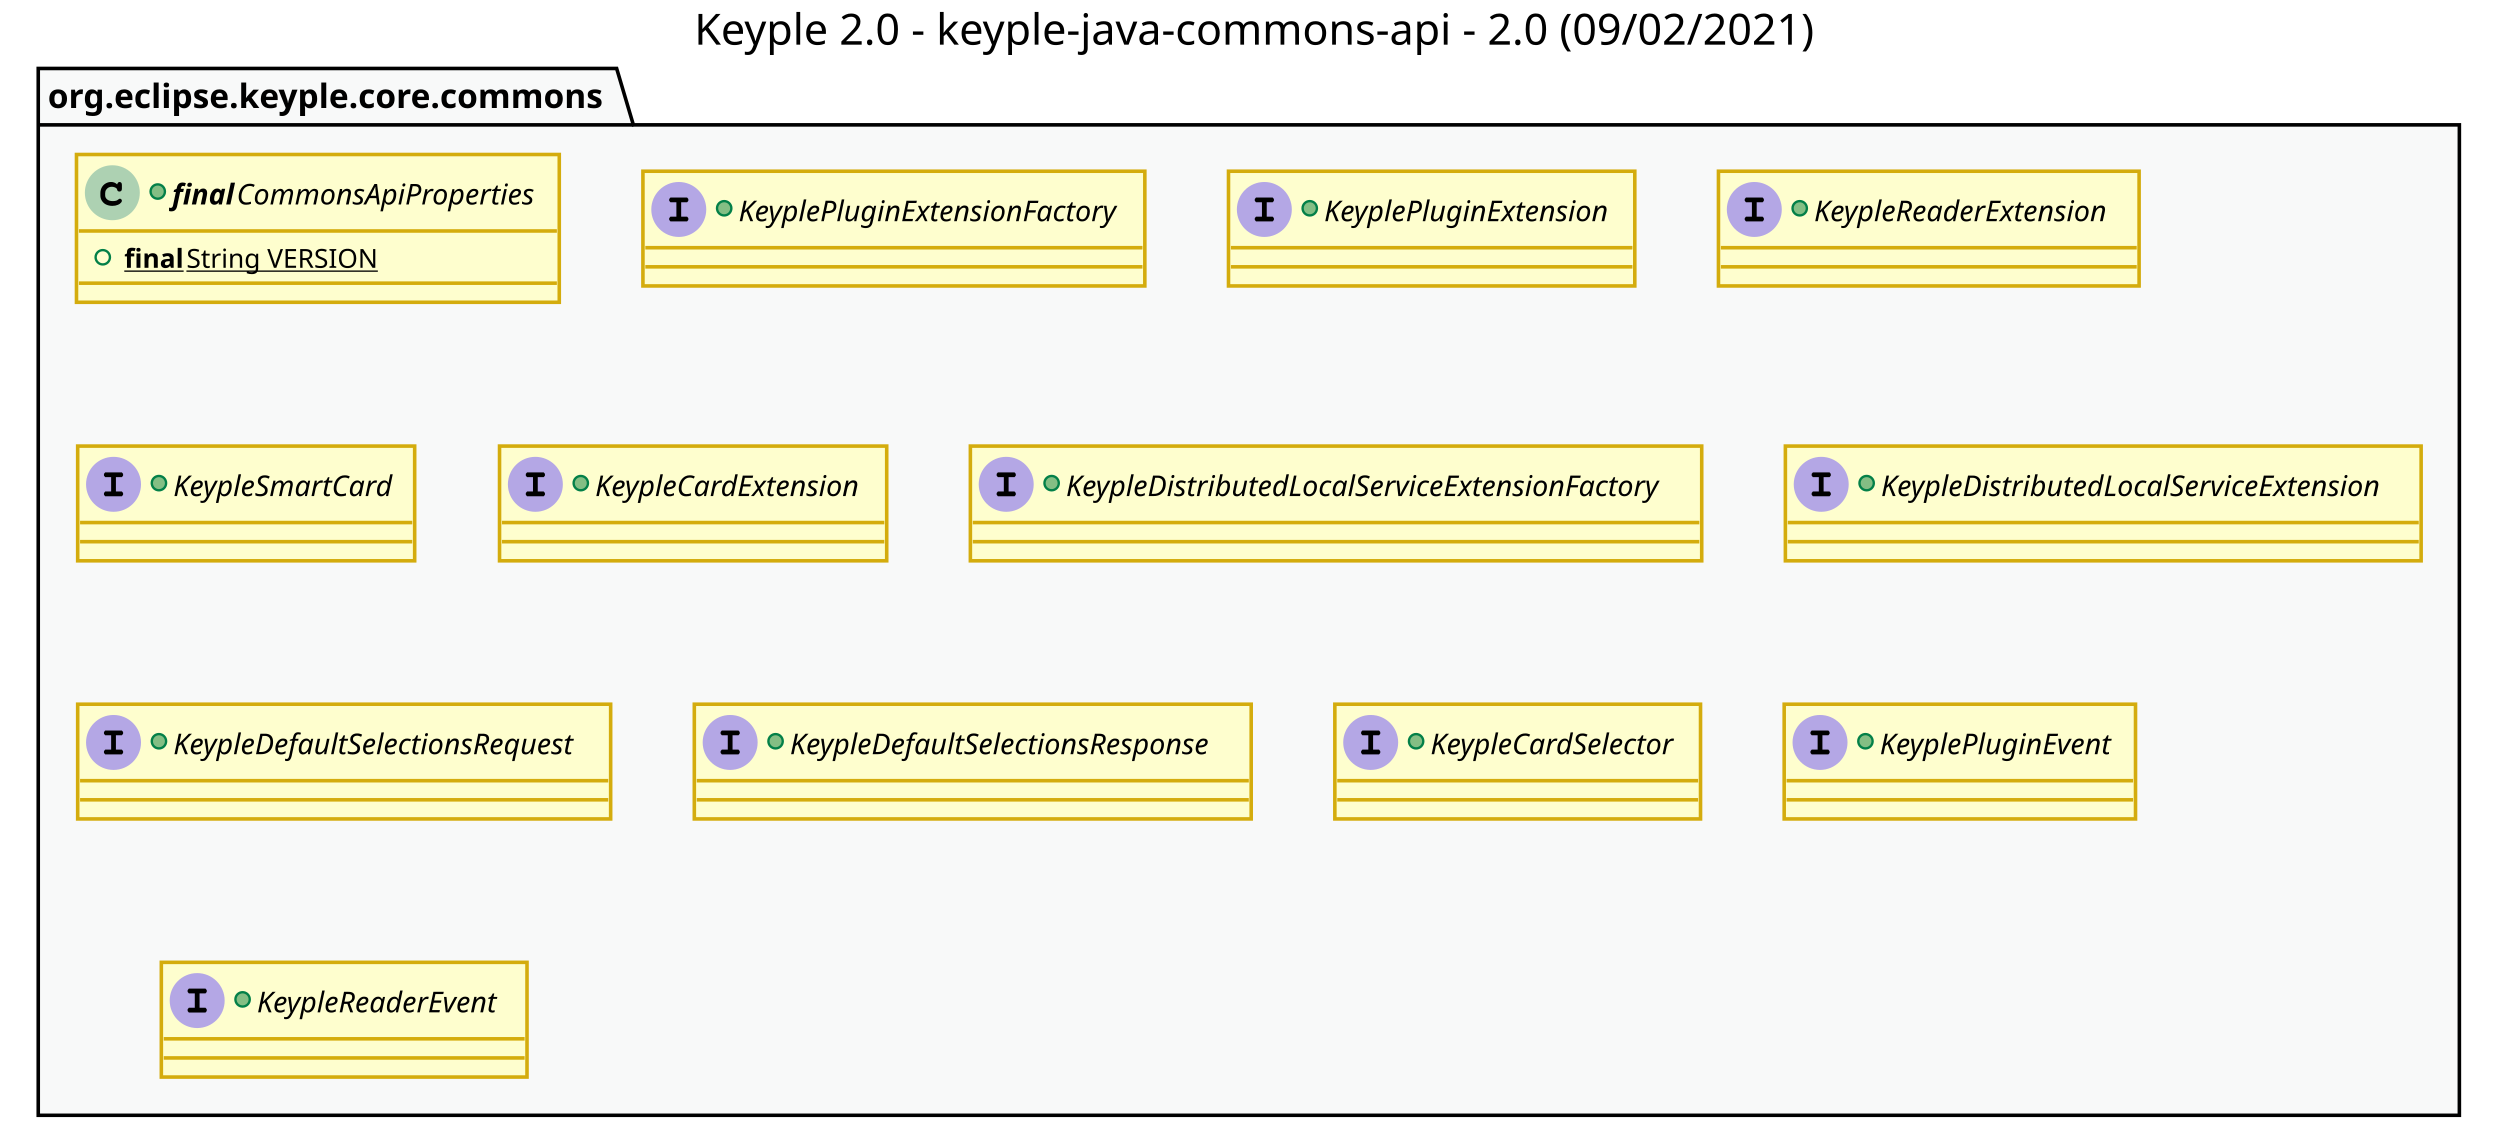
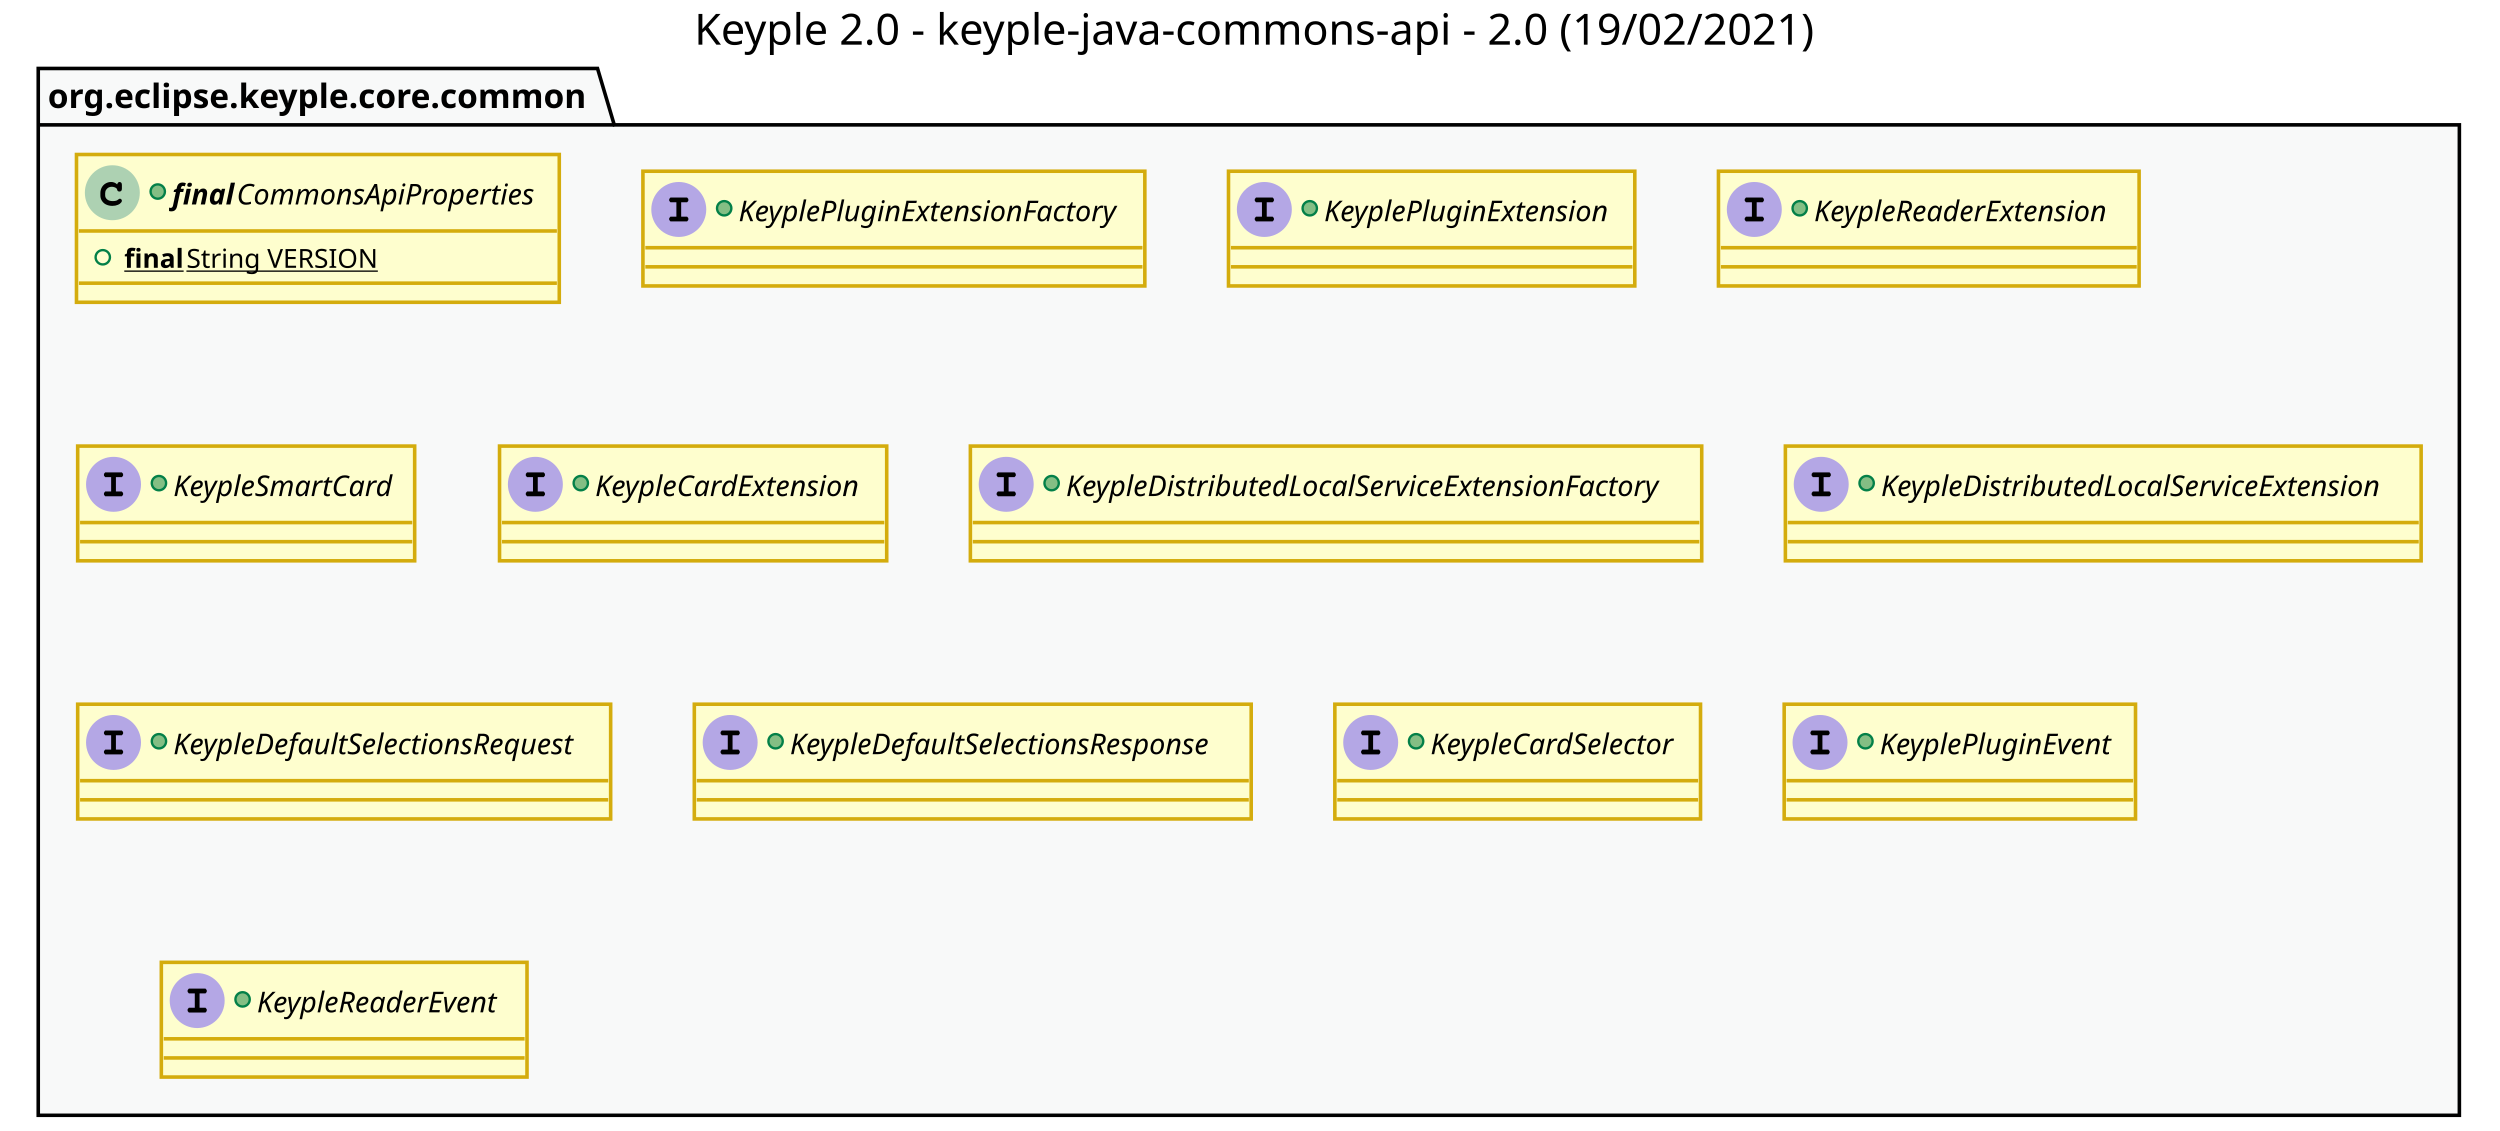
<svg xmlns="http://www.w3.org/2000/svg" contentScriptType="application/ecmascript" contentStyleType="text/css" height="1182.5px" preserveAspectRatio="none" style="width:2615px;height:1182px;" version="1.1" viewBox="0 0 2615 1182" width="2615px" zoomAndPan="magnify">
  <defs />
  <g>
-     <text fill="#000000" font-family="sans-serif" font-size="45" lengthAdjust="spacing" textLength="1130" x="726.25" y="46.714">Keyple 2.0 - keyple-java-commons-api - 2.0 (09/02/2021)</text>
-     <polygon fill="#F8F9F9" points="40,71.602,645,71.602,662.5,130.625,2572.5,130.625,2572.5,1166.602,40,1166.602,40,71.602" style="stroke:#000000;stroke-width:3.75;" />
-     <line style="stroke:#000000;stroke-width:3.75;" x1="40" x2="662.5" y1="130.625" y2="130.625" />
-     <text fill="#000000" font-family="sans-serif" font-size="35" font-weight="bold" lengthAdjust="spacing" textLength="590" x="50" y="112.935">org.eclipse.keyple.core.commons</text>
+     <text fill="#000000" font-family="sans-serif" font-size="45" lengthAdjust="spacing" textLength="1130" x="726.25" y="46.714">Keyple 2.0 - keyple-java-commons-api - 2.0 (19/02/2021)</text>
+     <polygon fill="#F8F9F9" points="40,71.602,625,71.602,642.5,130.625,2572.5,130.625,2572.5,1166.602,40,1166.602,40,71.602" style="stroke:#000000;stroke-width:3.75;" />
+     <line style="stroke:#000000;stroke-width:3.75;" x1="40" x2="642.5" y1="130.625" y2="130.625" />
+     <text fill="#000000" font-family="sans-serif" font-size="35" font-weight="bold" lengthAdjust="spacing" textLength="570" x="50" y="112.935">org.eclipse.keyple.core.common</text>
    <rect codeLine="48" fill="#FEFECE" height="154.59" id="ApiProperties" style="stroke:#D4AC0D;stroke-width:3.75;" width="505" x="80" y="161.602" />
    <ellipse cx="117.5" cy="201.602" fill="#ADD1B2" rx="27.5" ry="27.5" style="stroke:#ADD1B2;stroke-width:2.5;" />
    <path d="M122.5,192.852 Q123.008,191.602 123.594,190.977 Q124.18,190.352 124.844,190.352 Q126.016,190.352 126.758,191.055 Q127.5,191.758 127.5,193.398 L127.5,197.305 Q127.5,198.945 126.797,199.648 Q126.094,200.352 125,200.352 Q124.023,200.352 123.398,199.922 Q122.773,199.492 122.5,198.359 Q122.383,197.578 121.953,197.148 Q121.172,196.328 119.766,195.859 Q118.359,195.352 116.953,195.352 Q115.195,195.352 113.711,196.055 Q112.266,196.758 111.133,198.32 Q110,199.883 110,202.031 L110,204.336 Q110,206.914 112.109,208.633 Q114.219,210.352 117.969,210.352 Q120.195,210.352 121.758,209.844 Q122.656,209.57 123.672,208.672 Q124.336,208.164 124.688,208.008 Q125.039,207.852 125.469,207.852 Q126.289,207.852 126.875,208.516 Q127.5,209.141 127.5,210.039 Q127.5,210.898 126.641,211.914 Q125.391,213.398 123.398,214.219 Q120.781,215.352 117.578,215.352 Q113.828,215.352 110.82,213.867 Q108.398,212.695 106.68,210.156 Q105,207.617 105,204.609 L105,201.875 Q105,198.75 106.484,196.016 Q108.008,193.281 110.625,191.836 Q113.281,190.352 116.25,190.352 Q118.047,190.352 119.609,190.977 Q121.172,191.602 122.5,192.852 Z " fill="#000000" />
    <ellipse cx="165" cy="200.352" fill="#84BE84" rx="7.5" ry="7.5" style="stroke:#038048;stroke-width:2.5;" />
    <text fill="#000000" font-family="sans-serif" font-size="30" font-style="italic" font-weight="bold" lengthAdjust="spacing" textLength="60" x="180" y="213.877">final</text>
    <text fill="#000000" font-family="sans-serif" font-size="30" font-style="italic" lengthAdjust="spacing" textLength="330" x="247.5" y="213.877">CommonsApiProperties</text>
    <line style="stroke:#D4AC0D;stroke-width:3.75;" x1="82.5" x2="582.5" y1="241.602" y2="241.602" />
    <ellipse cx="107.5" cy="269.102" fill="none" rx="7.5" ry="7.5" style="stroke:#038048;stroke-width:2.5;" />
    <text fill="#000000" font-family="sans-serif" font-size="27.5" font-weight="bold" lengthAdjust="spacing" text-decoration="underline" textLength="57.5" x="130" y="280.149">final</text>
    <text fill="#000000" font-family="sans-serif" font-size="27.5" lengthAdjust="spacing" text-decoration="underline" textLength="190" x="195" y="280.149">String VERSION</text>
    <line style="stroke:#D4AC0D;stroke-width:3.75;" x1="82.5" x2="582.5" y1="296.191" y2="296.191" />
    <rect codeLine="51" fill="#FEFECE" height="120" id="KeyplePluginExtensionFactory" style="stroke:#D4AC0D;stroke-width:3.75;" width="525" x="672.5" y="179.102" />
    <ellipse cx="710" cy="219.102" fill="#B4A7E5" rx="27.5" ry="27.5" style="stroke:#B4A7E5;stroke-width:2.5;" />
    <path d="M712.5,211.602 L712.5,226.602 L717.5,226.602 L718.711,226.602 L720,228.164 L720,229.102 L720,230.039 L718.711,231.602 L717.5,231.602 L702.5,231.602 L701.289,231.602 L700,230.039 L700,229.102 L700,228.164 L701.289,226.602 L702.5,226.602 L707.5,226.602 L707.5,211.602 L702.5,211.602 L701.289,211.602 L700,210.039 L700,209.102 L700,208.164 L701.289,206.602 L702.5,206.602 L717.5,206.602 L718.711,206.602 L720,208.164 L720,209.102 L720,210.039 L718.711,211.602 L717.5,211.602 L712.5,211.602 Z " fill="#000000" />
    <ellipse cx="757.5" cy="217.852" fill="#84BE84" rx="7.5" ry="7.5" style="stroke:#038048;stroke-width:2.5;" />
    <text fill="#000000" font-family="sans-serif" font-size="30" font-style="italic" lengthAdjust="spacing" textLength="417.5" x="772.5" y="231.377">KeyplePluginExtensionFactory</text>
    <line style="stroke:#D4AC0D;stroke-width:3.75;" x1="675" x2="1195" y1="259.102" y2="259.102" />
    <line style="stroke:#D4AC0D;stroke-width:3.75;" x1="675" x2="1195" y1="279.102" y2="279.102" />
    <rect codeLine="53" fill="#FEFECE" height="120" id="KeyplePluginExtension" style="stroke:#D4AC0D;stroke-width:3.75;" width="425" x="1285" y="179.102" />
    <ellipse cx="1322.5" cy="219.102" fill="#B4A7E5" rx="27.5" ry="27.5" style="stroke:#B4A7E5;stroke-width:2.5;" />
    <path d="M1325,211.602 L1325,226.602 L1330,226.602 L1331.211,226.602 L1332.5,228.164 L1332.5,229.102 L1332.5,230.039 L1331.211,231.602 L1330,231.602 L1315,231.602 L1313.789,231.602 L1312.5,230.039 L1312.5,229.102 L1312.5,228.164 L1313.789,226.602 L1315,226.602 L1320,226.602 L1320,211.602 L1315,211.602 L1313.789,211.602 L1312.5,210.039 L1312.5,209.102 L1312.5,208.164 L1313.789,206.602 L1315,206.602 L1330,206.602 L1331.211,206.602 L1332.5,208.164 L1332.5,209.102 L1332.5,210.039 L1331.211,211.602 L1330,211.602 L1325,211.602 Z " fill="#000000" />
    <ellipse cx="1370" cy="217.852" fill="#84BE84" rx="7.5" ry="7.5" style="stroke:#038048;stroke-width:2.5;" />
    <text fill="#000000" font-family="sans-serif" font-size="30" font-style="italic" lengthAdjust="spacing" textLength="317.5" x="1385" y="231.377">KeyplePluginExtension</text>
    <line style="stroke:#D4AC0D;stroke-width:3.75;" x1="1287.5" x2="1707.5" y1="259.102" y2="259.102" />
    <line style="stroke:#D4AC0D;stroke-width:3.75;" x1="1287.5" x2="1707.5" y1="279.102" y2="279.102" />
    <rect codeLine="55" fill="#FEFECE" height="120" id="KeypleReaderExtension" style="stroke:#D4AC0D;stroke-width:3.75;" width="440" x="1797.5" y="179.102" />
    <ellipse cx="1835" cy="219.102" fill="#B4A7E5" rx="27.5" ry="27.5" style="stroke:#B4A7E5;stroke-width:2.5;" />
    <path d="M1837.5,211.602 L1837.5,226.602 L1842.5,226.602 L1843.711,226.602 L1845,228.164 L1845,229.102 L1845,230.039 L1843.711,231.602 L1842.5,231.602 L1827.5,231.602 L1826.289,231.602 L1825,230.039 L1825,229.102 L1825,228.164 L1826.289,226.602 L1827.5,226.602 L1832.5,226.602 L1832.5,211.602 L1827.5,211.602 L1826.289,211.602 L1825,210.039 L1825,209.102 L1825,208.164 L1826.289,206.602 L1827.5,206.602 L1842.5,206.602 L1843.711,206.602 L1845,208.164 L1845,209.102 L1845,210.039 L1843.711,211.602 L1842.5,211.602 L1837.5,211.602 Z " fill="#000000" />
    <ellipse cx="1882.5" cy="217.852" fill="#84BE84" rx="7.5" ry="7.5" style="stroke:#038048;stroke-width:2.5;" />
    <text fill="#000000" font-family="sans-serif" font-size="30" font-style="italic" lengthAdjust="spacing" textLength="332.5" x="1897.5" y="231.377">KeypleReaderExtension</text>
    <line style="stroke:#D4AC0D;stroke-width:3.75;" x1="1800" x2="2235" y1="259.102" y2="259.102" />
    <line style="stroke:#D4AC0D;stroke-width:3.75;" x1="1800" x2="2235" y1="279.102" y2="279.102" />
    <rect codeLine="57" fill="#FEFECE" height="120" id="KeypleSmartCard" style="stroke:#D4AC0D;stroke-width:3.75;" width="352.5" x="81.25" y="466.602" />
    <ellipse cx="118.75" cy="506.602" fill="#B4A7E5" rx="27.5" ry="27.5" style="stroke:#B4A7E5;stroke-width:2.5;" />
    <path d="M121.25,499.102 L121.25,514.102 L126.25,514.102 L127.461,514.102 L128.75,515.664 L128.75,516.602 L128.75,517.539 L127.461,519.102 L126.25,519.102 L111.25,519.102 L110.039,519.102 L108.75,517.539 L108.75,516.602 L108.75,515.664 L110.039,514.102 L111.25,514.102 L116.25,514.102 L116.25,499.102 L111.25,499.102 L110.039,499.102 L108.75,497.539 L108.75,496.602 L108.75,495.664 L110.039,494.102 L111.25,494.102 L126.25,494.102 L127.461,494.102 L128.75,495.664 L128.75,496.602 L128.75,497.539 L127.461,499.102 L126.25,499.102 L121.25,499.102 Z " fill="#000000" />
    <ellipse cx="166.25" cy="505.352" fill="#84BE84" rx="7.5" ry="7.5" style="stroke:#038048;stroke-width:2.5;" />
    <text fill="#000000" font-family="sans-serif" font-size="30" font-style="italic" lengthAdjust="spacing" textLength="245" x="181.25" y="518.877">KeypleSmartCard</text>
    <line style="stroke:#D4AC0D;stroke-width:3.75;" x1="83.75" x2="431.25" y1="546.602" y2="546.602" />
    <line style="stroke:#D4AC0D;stroke-width:3.75;" x1="83.75" x2="431.25" y1="566.602" y2="566.602" />
    <rect codeLine="59" fill="#FEFECE" height="120" id="KeypleCardExtension" style="stroke:#D4AC0D;stroke-width:3.75;" width="405" x="522.5" y="466.602" />
    <ellipse cx="560" cy="506.602" fill="#B4A7E5" rx="27.5" ry="27.5" style="stroke:#B4A7E5;stroke-width:2.5;" />
    <path d="M562.5,499.102 L562.5,514.102 L567.5,514.102 L568.711,514.102 L570,515.664 L570,516.602 L570,517.539 L568.711,519.102 L567.5,519.102 L552.5,519.102 L551.289,519.102 L550,517.539 L550,516.602 L550,515.664 L551.289,514.102 L552.5,514.102 L557.5,514.102 L557.5,499.102 L552.5,499.102 L551.289,499.102 L550,497.539 L550,496.602 L550,495.664 L551.289,494.102 L552.5,494.102 L567.5,494.102 L568.711,494.102 L570,495.664 L570,496.602 L570,497.539 L568.711,499.102 L567.5,499.102 L562.5,499.102 Z " fill="#000000" />
    <ellipse cx="607.5" cy="505.352" fill="#84BE84" rx="7.5" ry="7.5" style="stroke:#038048;stroke-width:2.5;" />
    <text fill="#000000" font-family="sans-serif" font-size="30" font-style="italic" lengthAdjust="spacing" textLength="297.5" x="622.5" y="518.877">KeypleCardExtension</text>
    <line style="stroke:#D4AC0D;stroke-width:3.75;" x1="525" x2="925" y1="546.602" y2="546.602" />
    <line style="stroke:#D4AC0D;stroke-width:3.75;" x1="525" x2="925" y1="566.602" y2="566.602" />
    <rect codeLine="61" fill="#FEFECE" height="120" id="KeypleDistributedLocalServiceExtensionFactory" style="stroke:#D4AC0D;stroke-width:3.75;" width="765" x="1015" y="466.602" />
    <ellipse cx="1052.5" cy="506.602" fill="#B4A7E5" rx="27.5" ry="27.5" style="stroke:#B4A7E5;stroke-width:2.5;" />
    <path d="M1055,499.102 L1055,514.102 L1060,514.102 L1061.211,514.102 L1062.5,515.664 L1062.5,516.602 L1062.5,517.539 L1061.211,519.102 L1060,519.102 L1045,519.102 L1043.789,519.102 L1042.5,517.539 L1042.5,516.602 L1042.5,515.664 L1043.789,514.102 L1045,514.102 L1050,514.102 L1050,499.102 L1045,499.102 L1043.789,499.102 L1042.5,497.539 L1042.5,496.602 L1042.5,495.664 L1043.789,494.102 L1045,494.102 L1060,494.102 L1061.211,494.102 L1062.5,495.664 L1062.5,496.602 L1062.5,497.539 L1061.211,499.102 L1060,499.102 L1055,499.102 Z " fill="#000000" />
    <ellipse cx="1100" cy="505.352" fill="#84BE84" rx="7.5" ry="7.5" style="stroke:#038048;stroke-width:2.5;" />
    <text fill="#000000" font-family="sans-serif" font-size="30" font-style="italic" lengthAdjust="spacing" textLength="657.5" x="1115" y="518.877">KeypleDistributedLocalServiceExtensionFactory</text>
    <line style="stroke:#D4AC0D;stroke-width:3.75;" x1="1017.5" x2="1777.5" y1="546.602" y2="546.602" />
    <line style="stroke:#D4AC0D;stroke-width:3.75;" x1="1017.5" x2="1777.5" y1="566.602" y2="566.602" />
    <rect codeLine="63" fill="#FEFECE" height="120" id="KeypleDistributedLocalServiceExtension" style="stroke:#D4AC0D;stroke-width:3.75;" width="665" x="1867.5" y="466.602" />
    <ellipse cx="1905" cy="506.602" fill="#B4A7E5" rx="27.5" ry="27.5" style="stroke:#B4A7E5;stroke-width:2.5;" />
    <path d="M1907.5,499.102 L1907.5,514.102 L1912.5,514.102 L1913.711,514.102 L1915,515.664 L1915,516.602 L1915,517.539 L1913.711,519.102 L1912.5,519.102 L1897.5,519.102 L1896.289,519.102 L1895,517.539 L1895,516.602 L1895,515.664 L1896.289,514.102 L1897.5,514.102 L1902.5,514.102 L1902.5,499.102 L1897.5,499.102 L1896.289,499.102 L1895,497.539 L1895,496.602 L1895,495.664 L1896.289,494.102 L1897.5,494.102 L1912.5,494.102 L1913.711,494.102 L1915,495.664 L1915,496.602 L1915,497.539 L1913.711,499.102 L1912.5,499.102 L1907.5,499.102 Z " fill="#000000" />
    <ellipse cx="1952.5" cy="505.352" fill="#84BE84" rx="7.5" ry="7.5" style="stroke:#038048;stroke-width:2.5;" />
    <text fill="#000000" font-family="sans-serif" font-size="30" font-style="italic" lengthAdjust="spacing" textLength="557.5" x="1967.5" y="518.877">KeypleDistributedLocalServiceExtension</text>
    <line style="stroke:#D4AC0D;stroke-width:3.75;" x1="1870" x2="2530" y1="546.602" y2="546.602" />
    <line style="stroke:#D4AC0D;stroke-width:3.75;" x1="1870" x2="2530" y1="566.602" y2="566.602" />
    <rect codeLine="65" fill="#FEFECE" height="120" id="KeypleDefaultSelectionsRequest" style="stroke:#D4AC0D;stroke-width:3.75;" width="557.5" x="81.25" y="736.602" />
    <ellipse cx="118.75" cy="776.602" fill="#B4A7E5" rx="27.5" ry="27.5" style="stroke:#B4A7E5;stroke-width:2.5;" />
    <path d="M121.25,769.102 L121.25,784.102 L126.25,784.102 L127.461,784.102 L128.75,785.664 L128.75,786.602 L128.75,787.539 L127.461,789.102 L126.25,789.102 L111.25,789.102 L110.039,789.102 L108.75,787.539 L108.75,786.602 L108.75,785.664 L110.039,784.102 L111.25,784.102 L116.25,784.102 L116.25,769.102 L111.25,769.102 L110.039,769.102 L108.75,767.539 L108.75,766.602 L108.75,765.664 L110.039,764.102 L111.25,764.102 L126.25,764.102 L127.461,764.102 L128.75,765.664 L128.75,766.602 L128.75,767.539 L127.461,769.102 L126.25,769.102 L121.25,769.102 Z " fill="#000000" />
    <ellipse cx="166.25" cy="775.352" fill="#84BE84" rx="7.5" ry="7.5" style="stroke:#038048;stroke-width:2.5;" />
    <text fill="#000000" font-family="sans-serif" font-size="30" font-style="italic" lengthAdjust="spacing" textLength="450" x="181.25" y="788.877">KeypleDefaultSelectionsRequest</text>
    <line style="stroke:#D4AC0D;stroke-width:3.75;" x1="83.75" x2="636.25" y1="816.602" y2="816.602" />
    <line style="stroke:#D4AC0D;stroke-width:3.75;" x1="83.75" x2="636.25" y1="836.602" y2="836.602" />
    <rect codeLine="67" fill="#FEFECE" height="120" id="KeypleDefaultSelectionsResponse" style="stroke:#D4AC0D;stroke-width:3.75;" width="582.5" x="726.25" y="736.602" />
    <ellipse cx="763.75" cy="776.602" fill="#B4A7E5" rx="27.5" ry="27.5" style="stroke:#B4A7E5;stroke-width:2.5;" />
    <path d="M766.25,769.102 L766.25,784.102 L771.25,784.102 L772.461,784.102 L773.75,785.664 L773.75,786.602 L773.75,787.539 L772.461,789.102 L771.25,789.102 L756.25,789.102 L755.039,789.102 L753.75,787.539 L753.75,786.602 L753.75,785.664 L755.039,784.102 L756.25,784.102 L761.25,784.102 L761.25,769.102 L756.25,769.102 L755.039,769.102 L753.75,767.539 L753.75,766.602 L753.75,765.664 L755.039,764.102 L756.25,764.102 L771.25,764.102 L772.461,764.102 L773.75,765.664 L773.75,766.602 L773.75,767.539 L772.461,769.102 L771.25,769.102 L766.25,769.102 Z " fill="#000000" />
    <ellipse cx="811.25" cy="775.352" fill="#84BE84" rx="7.5" ry="7.5" style="stroke:#038048;stroke-width:2.5;" />
    <text fill="#000000" font-family="sans-serif" font-size="30" font-style="italic" lengthAdjust="spacing" textLength="475" x="826.25" y="788.877">KeypleDefaultSelectionsResponse</text>
    <line style="stroke:#D4AC0D;stroke-width:3.75;" x1="728.75" x2="1306.25" y1="816.602" y2="816.602" />
    <line style="stroke:#D4AC0D;stroke-width:3.75;" x1="728.75" x2="1306.25" y1="836.602" y2="836.602" />
    <rect codeLine="69" fill="#FEFECE" height="120" id="KeypleCardSelector" style="stroke:#D4AC0D;stroke-width:3.75;" width="382.5" x="1396.25" y="736.602" />
    <ellipse cx="1433.75" cy="776.602" fill="#B4A7E5" rx="27.5" ry="27.5" style="stroke:#B4A7E5;stroke-width:2.5;" />
    <path d="M1436.25,769.102 L1436.25,784.102 L1441.25,784.102 L1442.461,784.102 L1443.75,785.664 L1443.75,786.602 L1443.75,787.539 L1442.461,789.102 L1441.25,789.102 L1426.25,789.102 L1425.039,789.102 L1423.75,787.539 L1423.75,786.602 L1423.75,785.664 L1425.039,784.102 L1426.25,784.102 L1431.25,784.102 L1431.25,769.102 L1426.25,769.102 L1425.039,769.102 L1423.75,767.539 L1423.75,766.602 L1423.75,765.664 L1425.039,764.102 L1426.25,764.102 L1441.25,764.102 L1442.461,764.102 L1443.75,765.664 L1443.75,766.602 L1443.75,767.539 L1442.461,769.102 L1441.25,769.102 L1436.25,769.102 Z " fill="#000000" />
    <ellipse cx="1481.25" cy="775.352" fill="#84BE84" rx="7.5" ry="7.5" style="stroke:#038048;stroke-width:2.5;" />
    <text fill="#000000" font-family="sans-serif" font-size="30" font-style="italic" lengthAdjust="spacing" textLength="275" x="1496.25" y="788.877">KeypleCardSelector</text>
    <line style="stroke:#D4AC0D;stroke-width:3.75;" x1="1398.75" x2="1776.25" y1="816.602" y2="816.602" />
    <line style="stroke:#D4AC0D;stroke-width:3.75;" x1="1398.75" x2="1776.25" y1="836.602" y2="836.602" />
    <rect codeLine="71" fill="#FEFECE" height="120" id="KeyplePluginEvent" style="stroke:#D4AC0D;stroke-width:3.75;" width="367.5" x="1866.25" y="736.602" />
    <ellipse cx="1903.75" cy="776.602" fill="#B4A7E5" rx="27.5" ry="27.5" style="stroke:#B4A7E5;stroke-width:2.5;" />
    <path d="M1906.25,769.102 L1906.25,784.102 L1911.25,784.102 L1912.461,784.102 L1913.75,785.664 L1913.75,786.602 L1913.75,787.539 L1912.461,789.102 L1911.25,789.102 L1896.25,789.102 L1895.039,789.102 L1893.75,787.539 L1893.75,786.602 L1893.75,785.664 L1895.039,784.102 L1896.25,784.102 L1901.25,784.102 L1901.25,769.102 L1896.25,769.102 L1895.039,769.102 L1893.75,767.539 L1893.75,766.602 L1893.75,765.664 L1895.039,764.102 L1896.25,764.102 L1911.25,764.102 L1912.461,764.102 L1913.75,765.664 L1913.75,766.602 L1913.75,767.539 L1912.461,769.102 L1911.25,769.102 L1906.25,769.102 Z " fill="#000000" />
    <ellipse cx="1951.25" cy="775.352" fill="#84BE84" rx="7.5" ry="7.5" style="stroke:#038048;stroke-width:2.5;" />
    <text fill="#000000" font-family="sans-serif" font-size="30" font-style="italic" lengthAdjust="spacing" textLength="260" x="1966.25" y="788.877">KeyplePluginEvent</text>
    <line style="stroke:#D4AC0D;stroke-width:3.75;" x1="1868.75" x2="2231.25" y1="816.602" y2="816.602" />
    <line style="stroke:#D4AC0D;stroke-width:3.75;" x1="1868.75" x2="2231.25" y1="836.602" y2="836.602" />
    <rect codeLine="73" fill="#FEFECE" height="120" id="KeypleReaderEvent" style="stroke:#D4AC0D;stroke-width:3.75;" width="382.5" x="168.75" y="1006.602" />
    <ellipse cx="206.25" cy="1046.602" fill="#B4A7E5" rx="27.5" ry="27.5" style="stroke:#B4A7E5;stroke-width:2.5;" />
    <path d="M208.75,1039.102 L208.75,1054.102 L213.75,1054.102 L214.961,1054.102 L216.25,1055.664 L216.25,1056.602 L216.25,1057.539 L214.961,1059.102 L213.75,1059.102 L198.75,1059.102 L197.539,1059.102 L196.25,1057.539 L196.25,1056.602 L196.25,1055.664 L197.539,1054.102 L198.75,1054.102 L203.75,1054.102 L203.75,1039.102 L198.75,1039.102 L197.539,1039.102 L196.25,1037.539 L196.25,1036.602 L196.25,1035.664 L197.539,1034.102 L198.75,1034.102 L213.75,1034.102 L214.961,1034.102 L216.25,1035.664 L216.25,1036.602 L216.25,1037.539 L214.961,1039.102 L213.75,1039.102 L208.75,1039.102 Z " fill="#000000" />
    <ellipse cx="253.75" cy="1045.352" fill="#84BE84" rx="7.5" ry="7.5" style="stroke:#038048;stroke-width:2.5;" />
    <text fill="#000000" font-family="sans-serif" font-size="30" font-style="italic" lengthAdjust="spacing" textLength="275" x="268.75" y="1058.877">KeypleReaderEvent</text>
    <line style="stroke:#D4AC0D;stroke-width:3.75;" x1="171.25" x2="548.75" y1="1086.602" y2="1086.602" />
    <line style="stroke:#D4AC0D;stroke-width:3.75;" x1="171.25" x2="548.75" y1="1106.602" y2="1106.602" />
  </g>
</svg>
